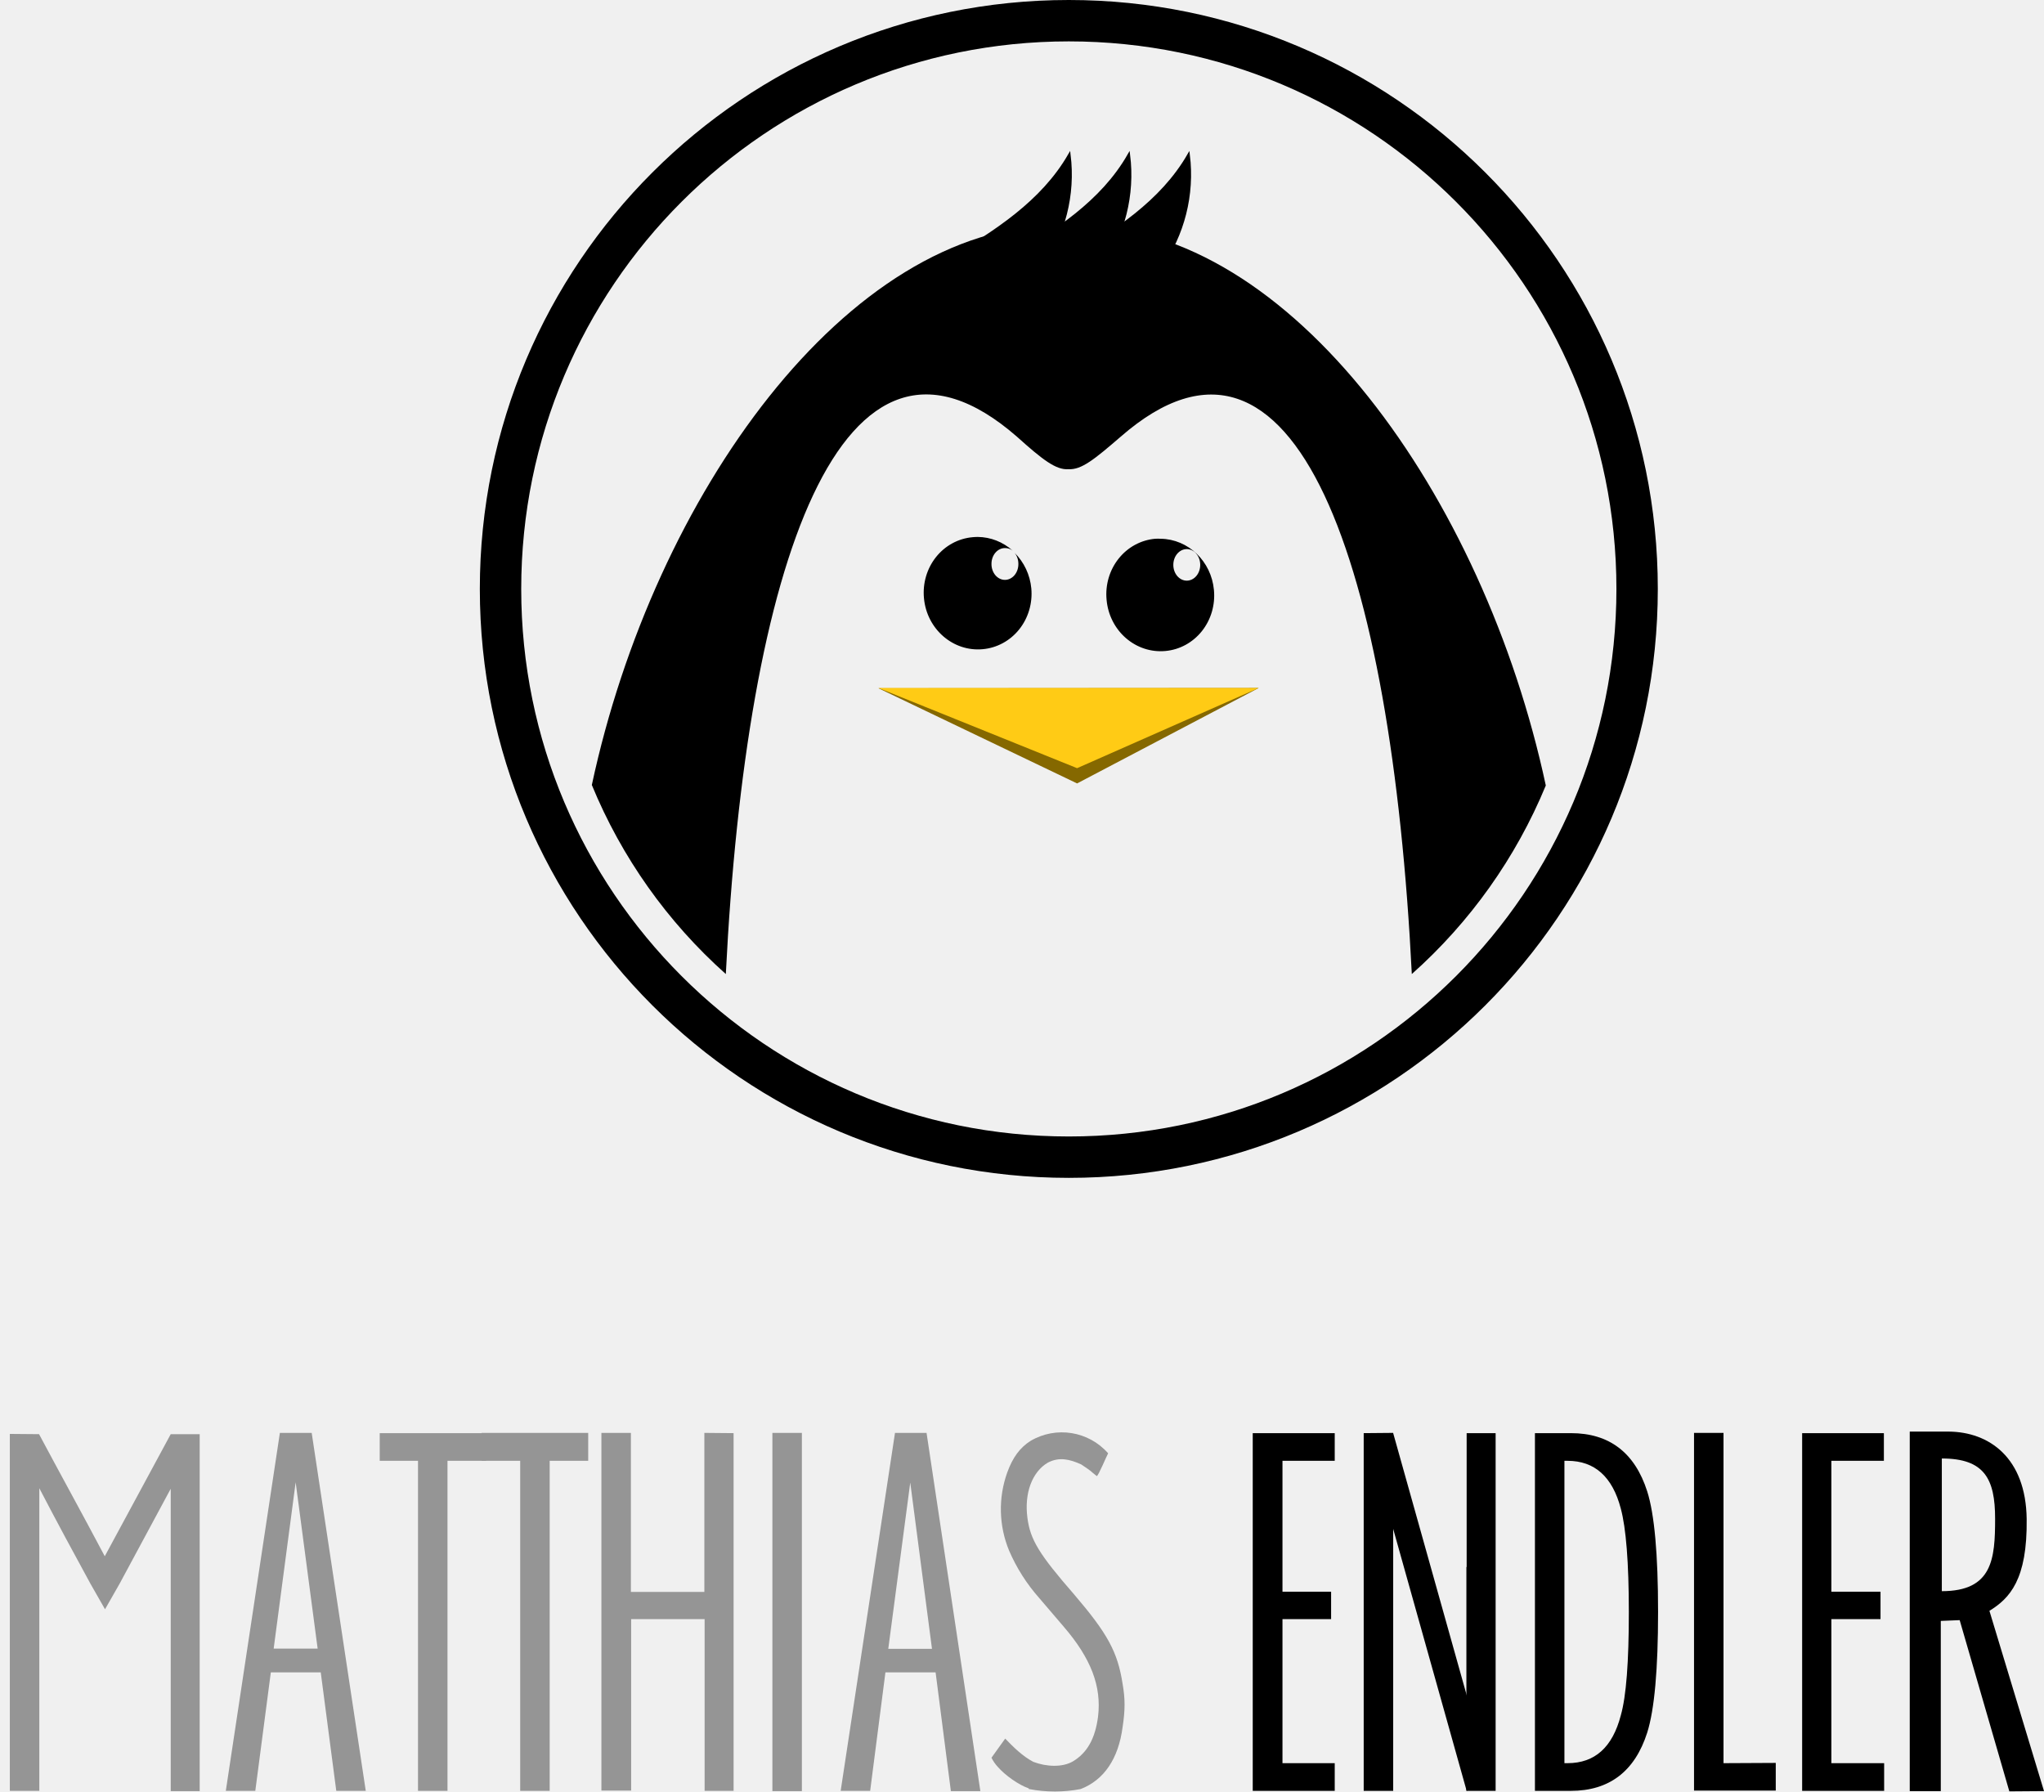
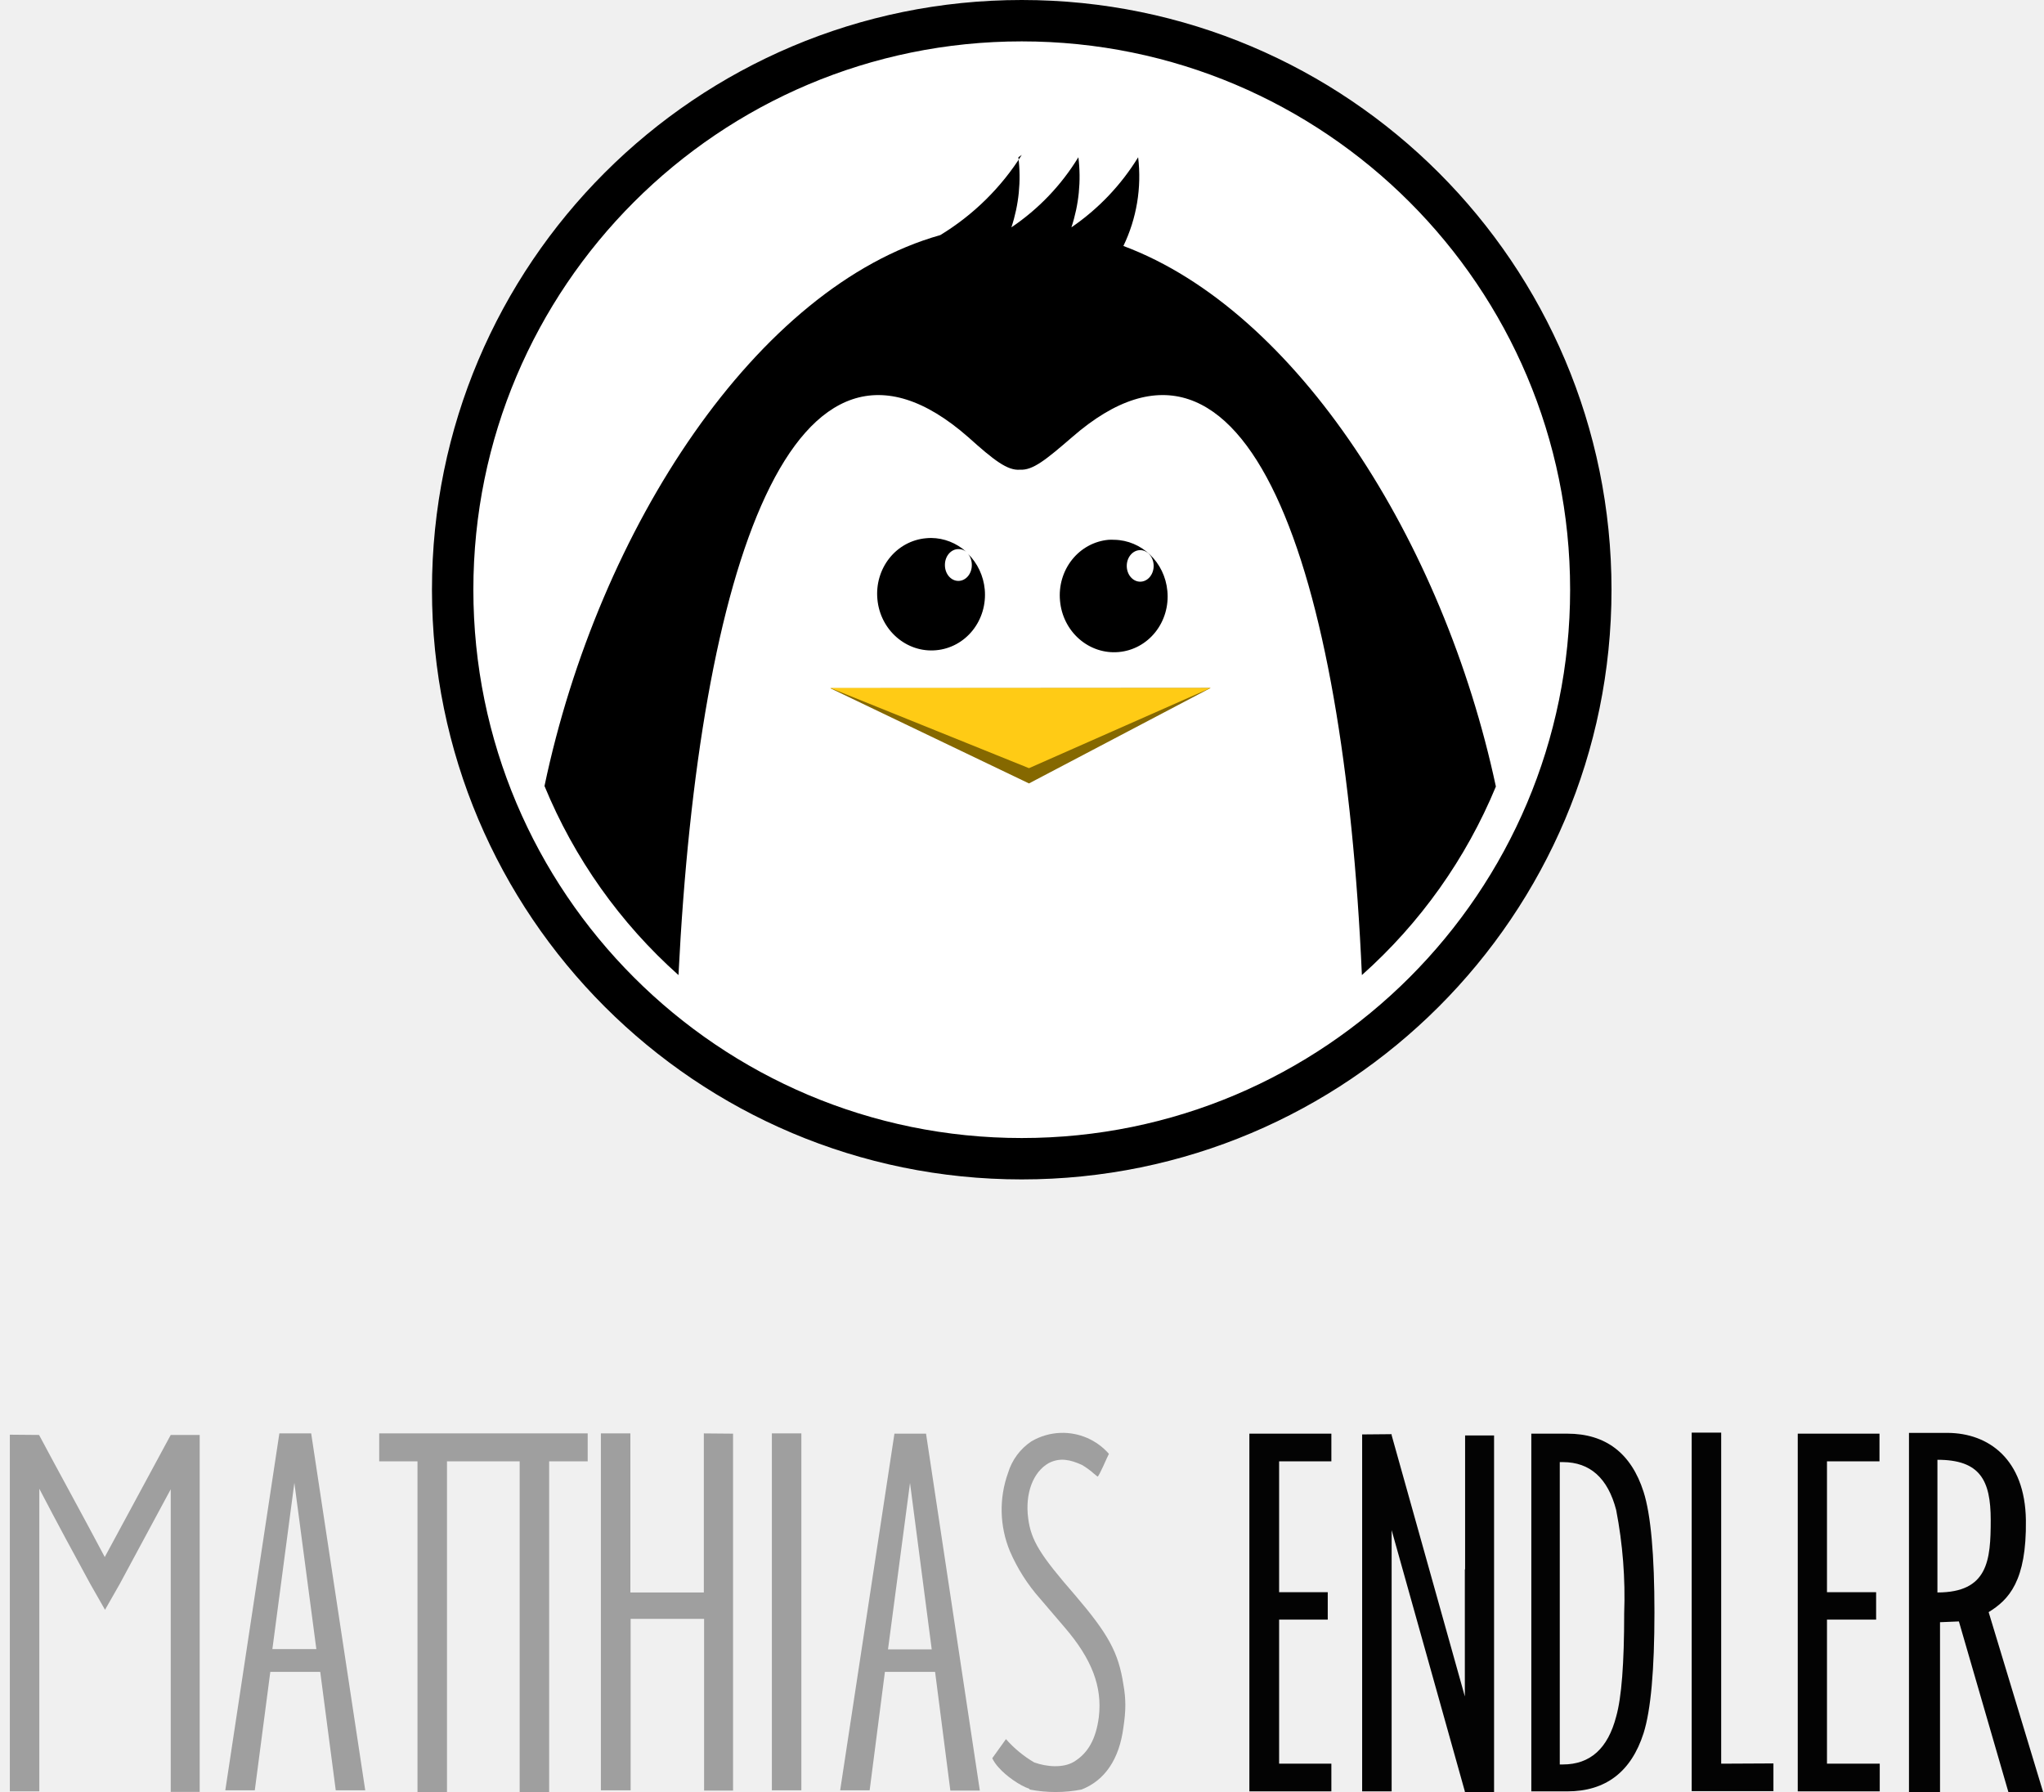
<svg xmlns="http://www.w3.org/2000/svg" viewBox="0 0 790.2 692.6">
-   <path fill="#856800" fill-rule="evenodd" d="M486.6 266l-70.2 36.9-76.8-36.8z" font-family="sans-serif" letter-spacing="0" style="line-height:125%" word-spacing="0" />
-   <circle cx="413.2" cy="227.7" r="219.7" fill="none" stroke="#000" stroke-width="16" font-family="sans-serif" letter-spacing="0" style="line-height:125%" word-spacing="0" />
-   <path fill="#ffcb15" fill-rule="evenodd" d="M486.6 266L416.4 297l-76.8-31z" font-family="sans-serif" letter-spacing="0" style="line-height:125%" word-spacing="0" />
-   <path d="M378 207.6a21.7 20.8 84.8 00-2 .1 21.7 20.8 84.8 00-18.8 23.6 21.7 20.8 84.8 0022.7 19.7 21.7 20.8 84.8 0018.8-23.5 21.7 20.8 84.8 00-6.5-13.8 5.2 6.1 0 011.5 4.3 5.2 6.1 0 01-5.2 6.2 5.2 6.1 0 01-5.2-6.2 5.2 6.1 0 015.2-6.1 5.2 6.1 0 013 1 21.7 20.8 84.8 00-13.5-5.3zM448.7 208.3a21.7 20.8 84.8 00-2.1 0 21.7 20.8 84.8 00-18.8 23.6 21.7 20.8 84.8 0022.7 19.8 21.7 20.8 84.8 0018.8-23.6 21.7 20.8 84.8 00-20.6-19.8zm10 4a5.2 6.1 0 015.3 6 5.2 6.1 0 01-5.2 6.2 5.2 6.1 0 01-5.2-6.1 5.2 6.1 0 015.2-6.1z" font-family="sans-serif" letter-spacing="0" style="line-height:125%" word-spacing="0" />
-   <g fill-rule="evenodd" stroke="#000">
-     <path d="M366.4 100.6c18.5-11 36.5-22.5 47-40.7a62 62 0 01-11 43.5" />
-     <path d="M389.4 100.6c18.6-11 36.6-22.5 47-40.7a62 62 0 01-10.9 43.5" />
-     <path d="M412.5 100.6c18.5-11 36.5-22.5 47-40.7a62 62 0 01-11 43.5" />
+   <path fill="#030303" d="M738 554v139h12v-65.8l7.3-.3 19.2 66.2 13.4-.1-21.1-69.7c7.8-4.8 14.7-12 14.4-35.5-.3-23.7-14.5-33.7-30.2-33.8h-15zm-200 .5l-11.4.1v138H538v-101l28.3 101v.4h11.3V555h-11.2v51.8l-.1-.1v49.2l-28.3-101v-.2zm116 0v138h31.6v-10.7l-20.2.1v-128H654zm-171 .1v138h31.7v-10.7h-20.2v-55.7h18.8v-10.6h-18.8V565h20.2v-10.7H483zm109 0v138h13.9c14.8 0 24.7-7.5 29.5-22.5 2.8-8.9 4.2-24.4 4.2-46.7 0-22.2-1.4-37.8-4.2-46.6-4.8-15-14.7-22.5-29.5-22.5H592zm103 0v138h31.7v-10.7h-20.4v-55.7h19v-10.6h-19V565h20.3v-10.7H695zm54 9.8c16.5 0 20.6 7.9 20.6 23.3 0 15.5-1 28-20.6 28v-51.3zm-146 .9h1.2c10.5 0 17.4 6.2 20.6 18.5a176 176 0 013.1 40c0 19.2-1 32.5-3.1 39.9-3.2 12.3-10 18.5-20.6 18.5H603v-117z" color="#000" style="font-feature-settings:normal;font-variant-alternates:normal;font-variant-caps:normal;font-variant-ligatures:normal;font-variant-numeric:normal;font-variant-position:normal;isolation:auto;mix-blend-mode:normal;shape-padding:0;text-decoration-color:#000;text-decoration-line:none;text-decoration-style:solid;text-indent:0;text-orientation:mixed;text-transform:none;white-space:normal" />
+   <g letter-spacing="0" word-spacing="0">
+     <circle cx="395" cy="228" r="220" fill="#fff" stroke="#000" stroke-width="16" />
+     <path fill="#856800" fill-rule="evenodd" d="M468 266l-70.2 36.9-76.8-36.8z" />
+     <path fill="#ffcb15" fill-rule="evenodd" d="M468 266l-70.2 31-76.8-31z" />
+     <path d="M360 208a21.7 20.8 84.8 00-2 .1 21.7 20.8 84.8 00-18.8 23.6 21.7 20.8 84.8 0022.7 19.7 21.7 20.8 84.8 0018.8-23.5 21.7 20.8 84.8 00-6.5-13.8 5.2 6.1 0 011.5 4.3 5.2 6.1 0 01-5.2 6.2 5.2 6.1 0 01-5.2-6.2 5.2 6.1 0 015.2-6.1 5.2 6.1 0 013 1A21.7 20.8 84.8 00360 208zm70.7.7a21.7 20.8 84.8 00-2.1 0 21.7 20.8 84.8 00-18.8 23.6 21.7 20.8 84.8 0022.7 19.8 21.7 20.8 84.8 0018.8-23.6 21.7 20.8 84.8 00-20.6-19.8zm10 4a5.2 6.1 0 015.3 6 5.2 6.1 0 01-5.2 6.2 5.2 6.1 0 01-5.2-6.1 5.2 6.1 0 015.2-6.1z" />
  </g>
-   <path d="M409.2 87c-81.8.3-156.4 104.5-180.4 216.5a199.6 199.6 0 0051.8 73.1c7.9-157.9 44.7-266.9 112.5-207.8 10 9 15.2 13 20 12.6 5 .3 10-3.8 20.2-12.6 67.7-59 104.6 50 112.5 207.8a199.6 199.6 0 0051.8-72.9C573.6 191.7 499 87.4 417 87.2l-4 .1h-4z" font-family="sans-serif" letter-spacing="0" style="line-height:125%" word-spacing="0" />
-   <path fill="#959595" d="M130 692.4h11.4L120.5 554h-12.3L87.3 692.4h11.4l6-45.8H124zm-24.2-55l8.5-64.3 8.5 64.3zm82-83.3h-41v10.7h14.8v127.6H173V564.8h14.9z" font-family="Ever After" letter-spacing="0" style="line-height:125%;-inkscape-font-specification:'Ever After, Normal';text-align:start" word-spacing="0" />
-   <path fill="#959595" d="M227.4 554h-41.2v10.8h14.9v127.6h11.4V564.8h14.9zm44.9 0v61.5h-28.4V554h-11.4v138.3H244V626h28.4v66.4h11.2V554.1zM310 692.5h-11.4V554H310zm57.6 0h11.4L358.2 554H346L325 692.4h11.4l5.9-45.8h19.4zm-24.2-55l8.5-64.3 8.4 64.3z" font-family="Ever After" letter-spacing="0" style="line-height:125%;-inkscape-font-specification:'Ever After, Normal';text-align:start" word-spacing="0" />
-   <path d="M516 564.8v-10.7h-31.7v138.3H516v-10.7h-20.2V626h18.8v-10.6h-18.8v-50.6zm11.2-10.7v138.3h11.4V554zm39.8 0v51.8l-.1-.1v86.6h11.3V554.1zm40.2 0h-13.8v138.3h13.9c14.8 0 24.7-7.5 29.5-22.5 2.8-8.9 4.2-24.4 4.2-46.7 0-22.2-1.4-37.8-4.2-46.6-4.8-15-14.7-22.5-29.5-22.5zM606 681.7h-1.2V564.8h1.2c10.5 0 17.4 6.2 20.6 18.5 2 7.4 3.1 20.7 3.1 40 0 19.2-1 32.5-3.1 39.9-3.2 12.3-10 18.5-20.6 18.5zm60.3 0V554h-11.4v138.3h31.6v-10.7zm62-116.9v-10.7h-31.6v138.3h31.7v-10.7H708V626H727v-10.6H708v-50.6z" font-family="Ever After" letter-spacing="0" style="line-height:125%;-inkscape-font-specification:'Ever After, Normal';text-align:start" word-spacing="0" />
-   <path fill="none" stroke="#000" stroke-width="10" d="M533.8 555.5l38 135.5" />
-   <path fill="#959595" d="M3.8 554.4v138h11.4v-117c6.6 12.7 13.8 26 19.7 36.8l5.7 10 5.7-10L66 575.6v116.9h11.2v-138H66l-21.5 39.8-4 7.4c-9-17-17.3-32-25.4-47.2z" font-family="Ever After" font-size="172.5" letter-spacing="0" style="line-height:125%;-inkscape-font-specification:'Ever After, Normal';text-align:start" word-spacing="0" />
-   <path fill="#959595" d="M397.6 691.4c-3.8-1.3-9-5-11.8-8.2a15 15 0 01-2.5-3.6l5.3-7.4c3.3 3.4 6.7 6.8 10.9 9 5 1.9 11.2 2.2 15.3-.2 5.5-3.3 8.6-8.8 9.7-17.3 1.4-11.7-2.7-22.5-13.3-34.8a2359 2359 0 00-9.4-11 68.6 68.6 0 01-11.7-18.4 42 42 0 01-.7-30.2c2.1-5.8 4.9-9.6 9-12.2a23.8 23.8 0 0130 4.8c-.5.8-3.8 8.8-4.4 8.8l-1.6-1.3c-.7-.7-2.7-2.1-4.4-3.2-4.4-2-8.5-3-12.9-.7-6 3.5-9.2 11.7-7.9 21.4 1.1 8.4 4.5 14 18 29.5 13 15.2 16.9 22.3 18.8 34.7 1 5.7 1 10 0 16.6-1.6 12.3-7.2 20.5-16.2 24a52.7 52.7 0 01-20 0z" />
-   <path d="M753.3 553.5h-15v139h12v-65.8l7.3-.3 19.2 66.2 13.4-.1-21.1-69.7c7.8-4.8 14.7-12 14.4-35.5-.3-23.7-14.5-33.7-30.2-33.8zm-2.6 10.4c16.5 0 20.6 7.9 20.6 23.3 0 15.5-1 28-20.6 28z" font-family="Ever After" letter-spacing="0" style="line-height:125%;-inkscape-font-specification:'Ever After, Normal';text-align:start" word-spacing="0" />
+   <path fill-rule="evenodd" d="M395 59.9a96.3 96.3 0 01-31.5 31c-70.7 19.9-132 113-153 213a200 200 0 0051.8 73.1c7.9-158 44.7-267 112-208 10 9 15.2 13 20 12.6 5 .3 10-3.8 20.2-12.6 67.7-59 105 50 112 208a200 200 0 0051.8-72.9c-20.3-94.9-77-184-144-209a62 62 0 005.7-34.3 89.6 89.6 0 01-25.8 27.1 62 62 0 002.7-27.1A87.8 87.8 0 01391 87.9a62 62 0 002.7-27.1z" />
+   <path fill="#9f9f9f" d="M410 554a23.8 23.8 0 00-11.3 3.3 22.4 22.4 0 00-9 12.2 42 42 0 00.7 30.2 68.6 68.6 0 0011.7 18.4 2360 2360 0 019.4 11c10.6 12.3 14.7 23 13.3 34.8-1.1 8.5-4.2 14-9.7 17.3-4.1 2.4-10.3 2-15.3.2a44.7 44.7 0 01-10.9-9l-5.3 7.4a15 15 0 002.5 3.6c2.8 3.2 8 6.9 11.8 8.2l.2.3a52.7 52.7 0 0020 0c9-3.5 14.6-11.7 16.2-24 1-6.6 1-11 0-16.6-1.9-12.4-5.8-19.5-18.8-34.7-13.5-15.5-16.9-21.1-18-29.5-1.3-9.7 1.9-18 7.9-21.4 4.4-2.3 8.5-1.3 12.9.7 1.7 1 3.7 2.5 4.4 3.2l1.6 1.3c.6 0 3.9-8 4.4-8.8A23.8 23.8 0 00410 554zm-302 .2l-20.9 138h11.4l6-45.8h19.3l6 45.8h11.4l-20.9-138H108zm78 0h-39.4V565h14.8v128h11.4V565H200.9v128h11.4V565h14.9v-10.8H186zm46.3 0v138h11.5v-66.3h28.4v66.4h11.2v-138l-11.3-.1v61.5h-28.4v-61.5h-11.4zm66.1 0v138h11.4v-138h-11.4zm47.4 0l-21 138h11.4l5.9-45.8h19.4l5.9 45.9h11.4l-20.8-138h-12.2zm-342 .4v138h11.4v-117c6.6 12.7 13.8 26 19.7 36.8l5.7 10 5.7-10L66 575.8v117h11.2v-138H66l-21.5 39.8-4 7.4c-9-17-17.3-32-25.4-47.2l-11.3-.1zm110 18.7l8.5 64.3h-17l8.5-64.3zm238 0l8.4 64.4h-16.9l8.5-64.3z" />
</svg>
